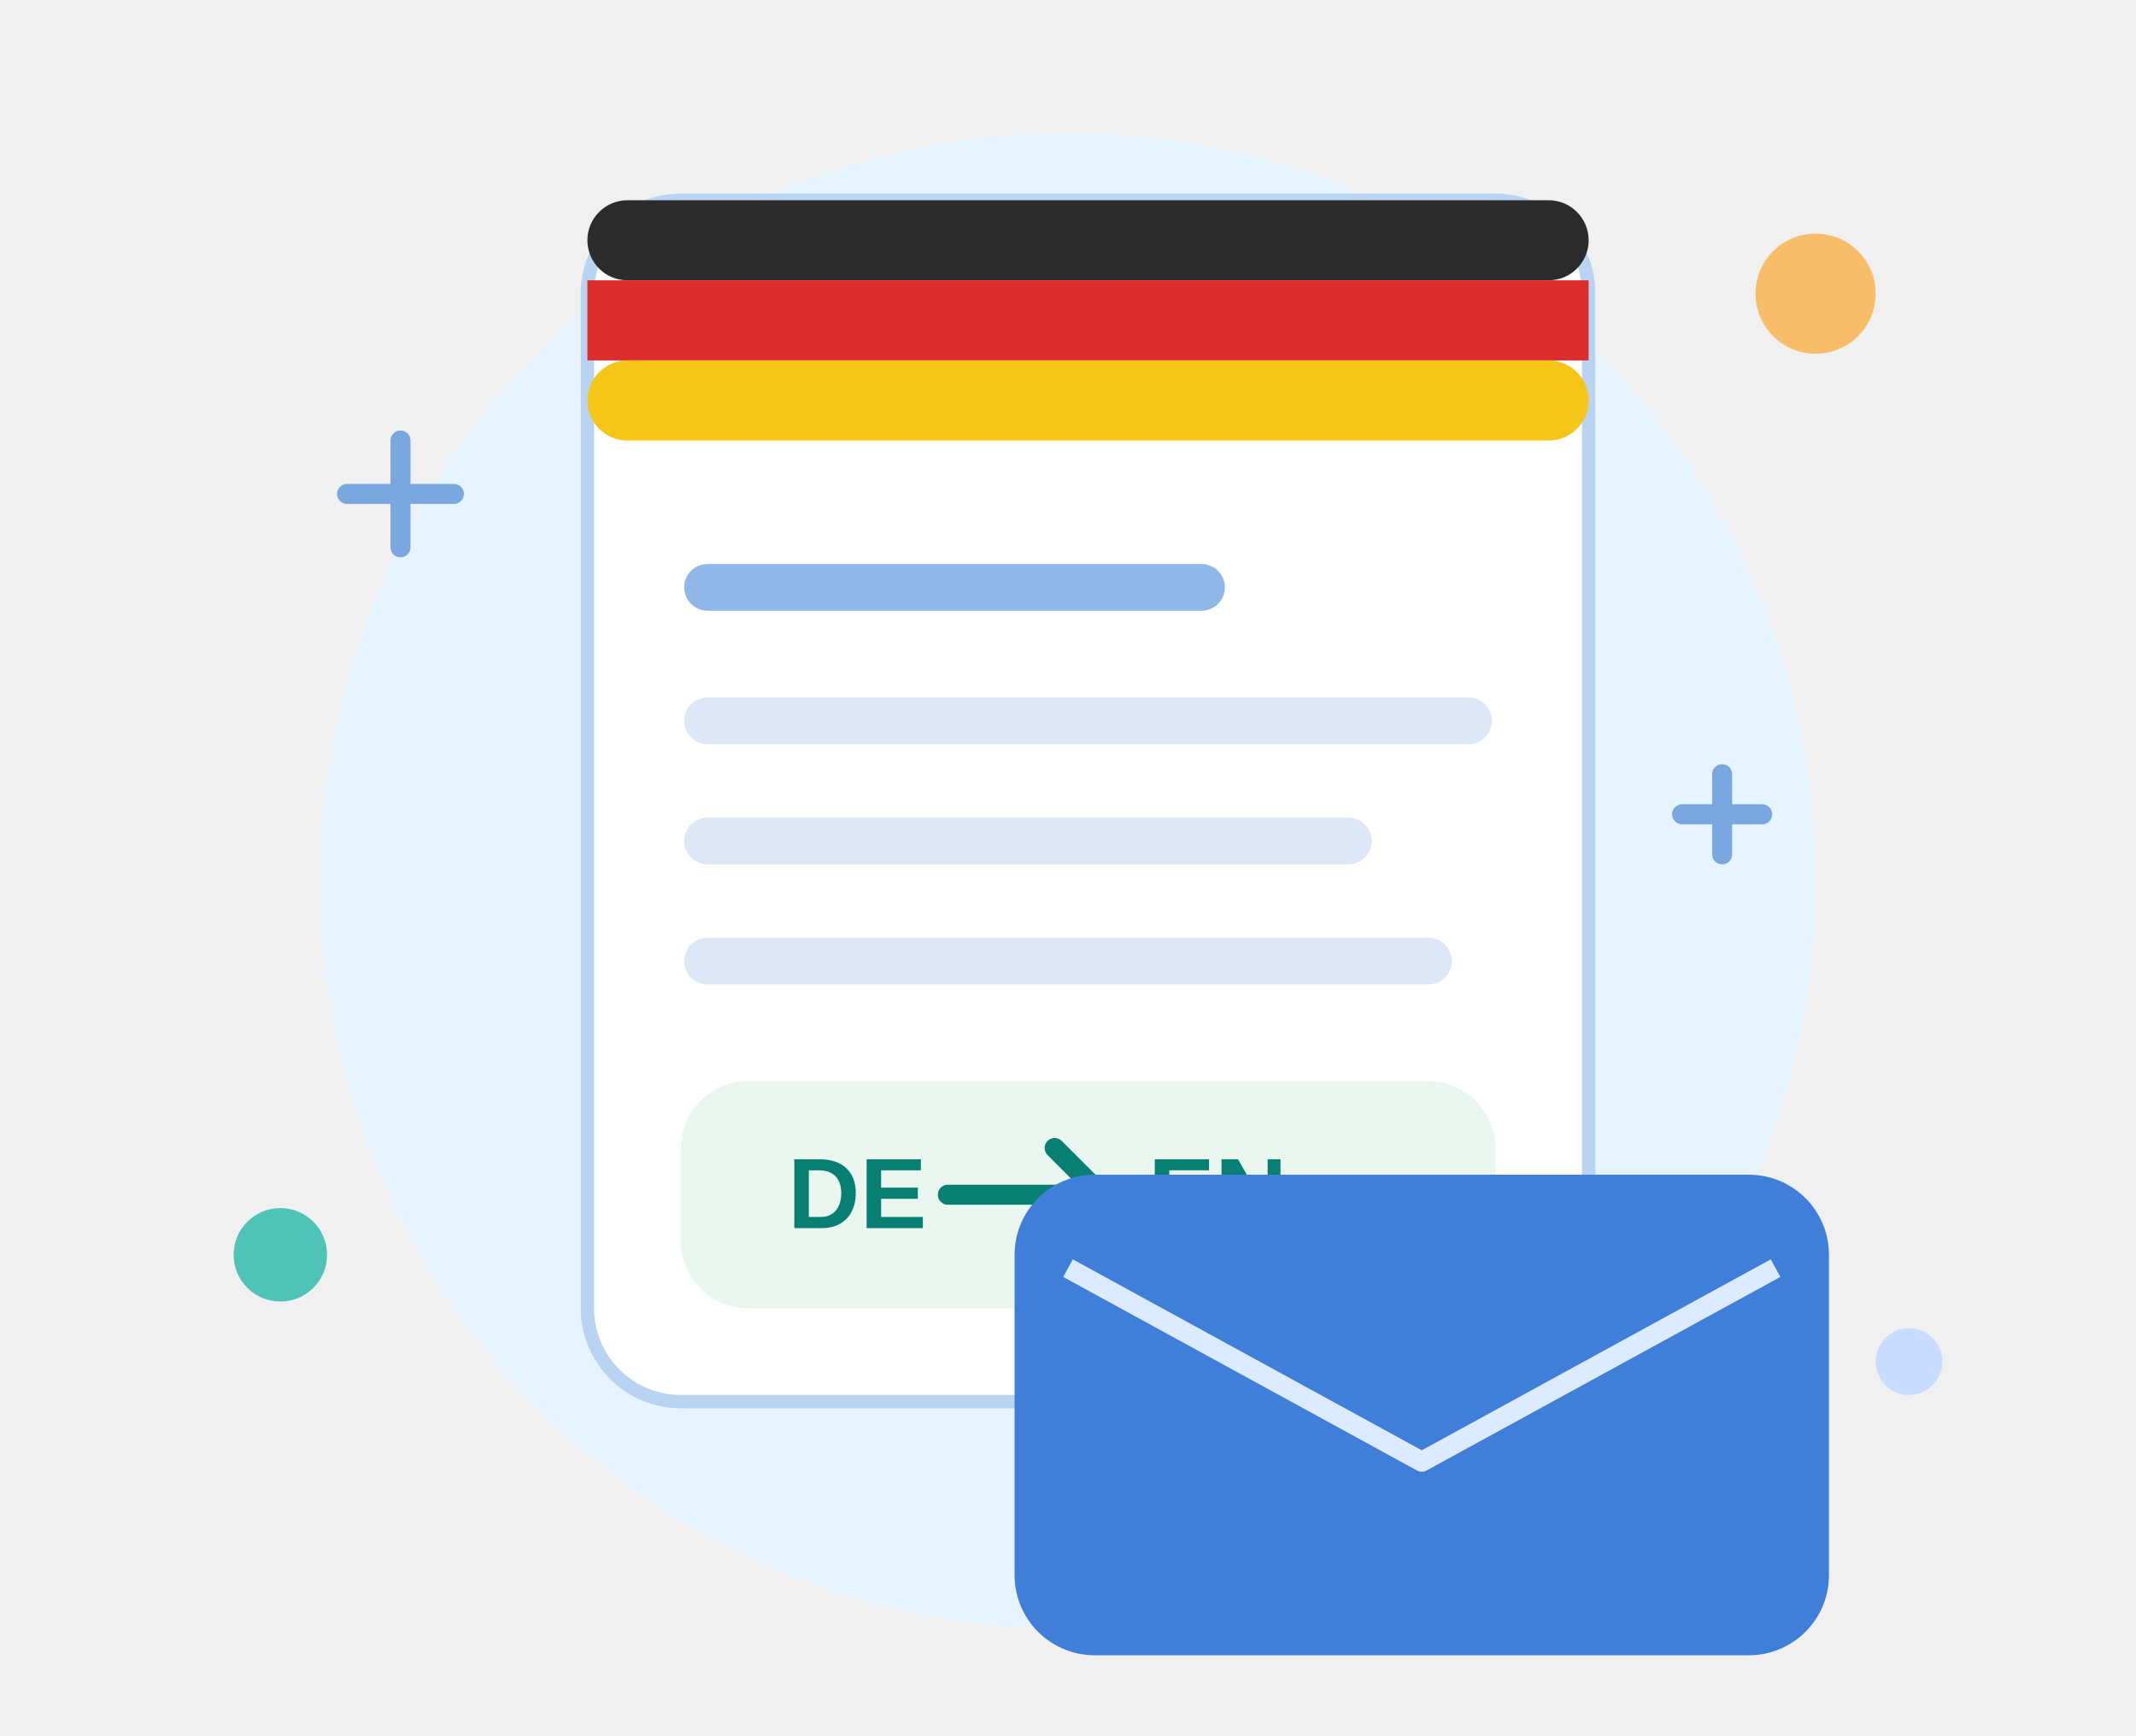
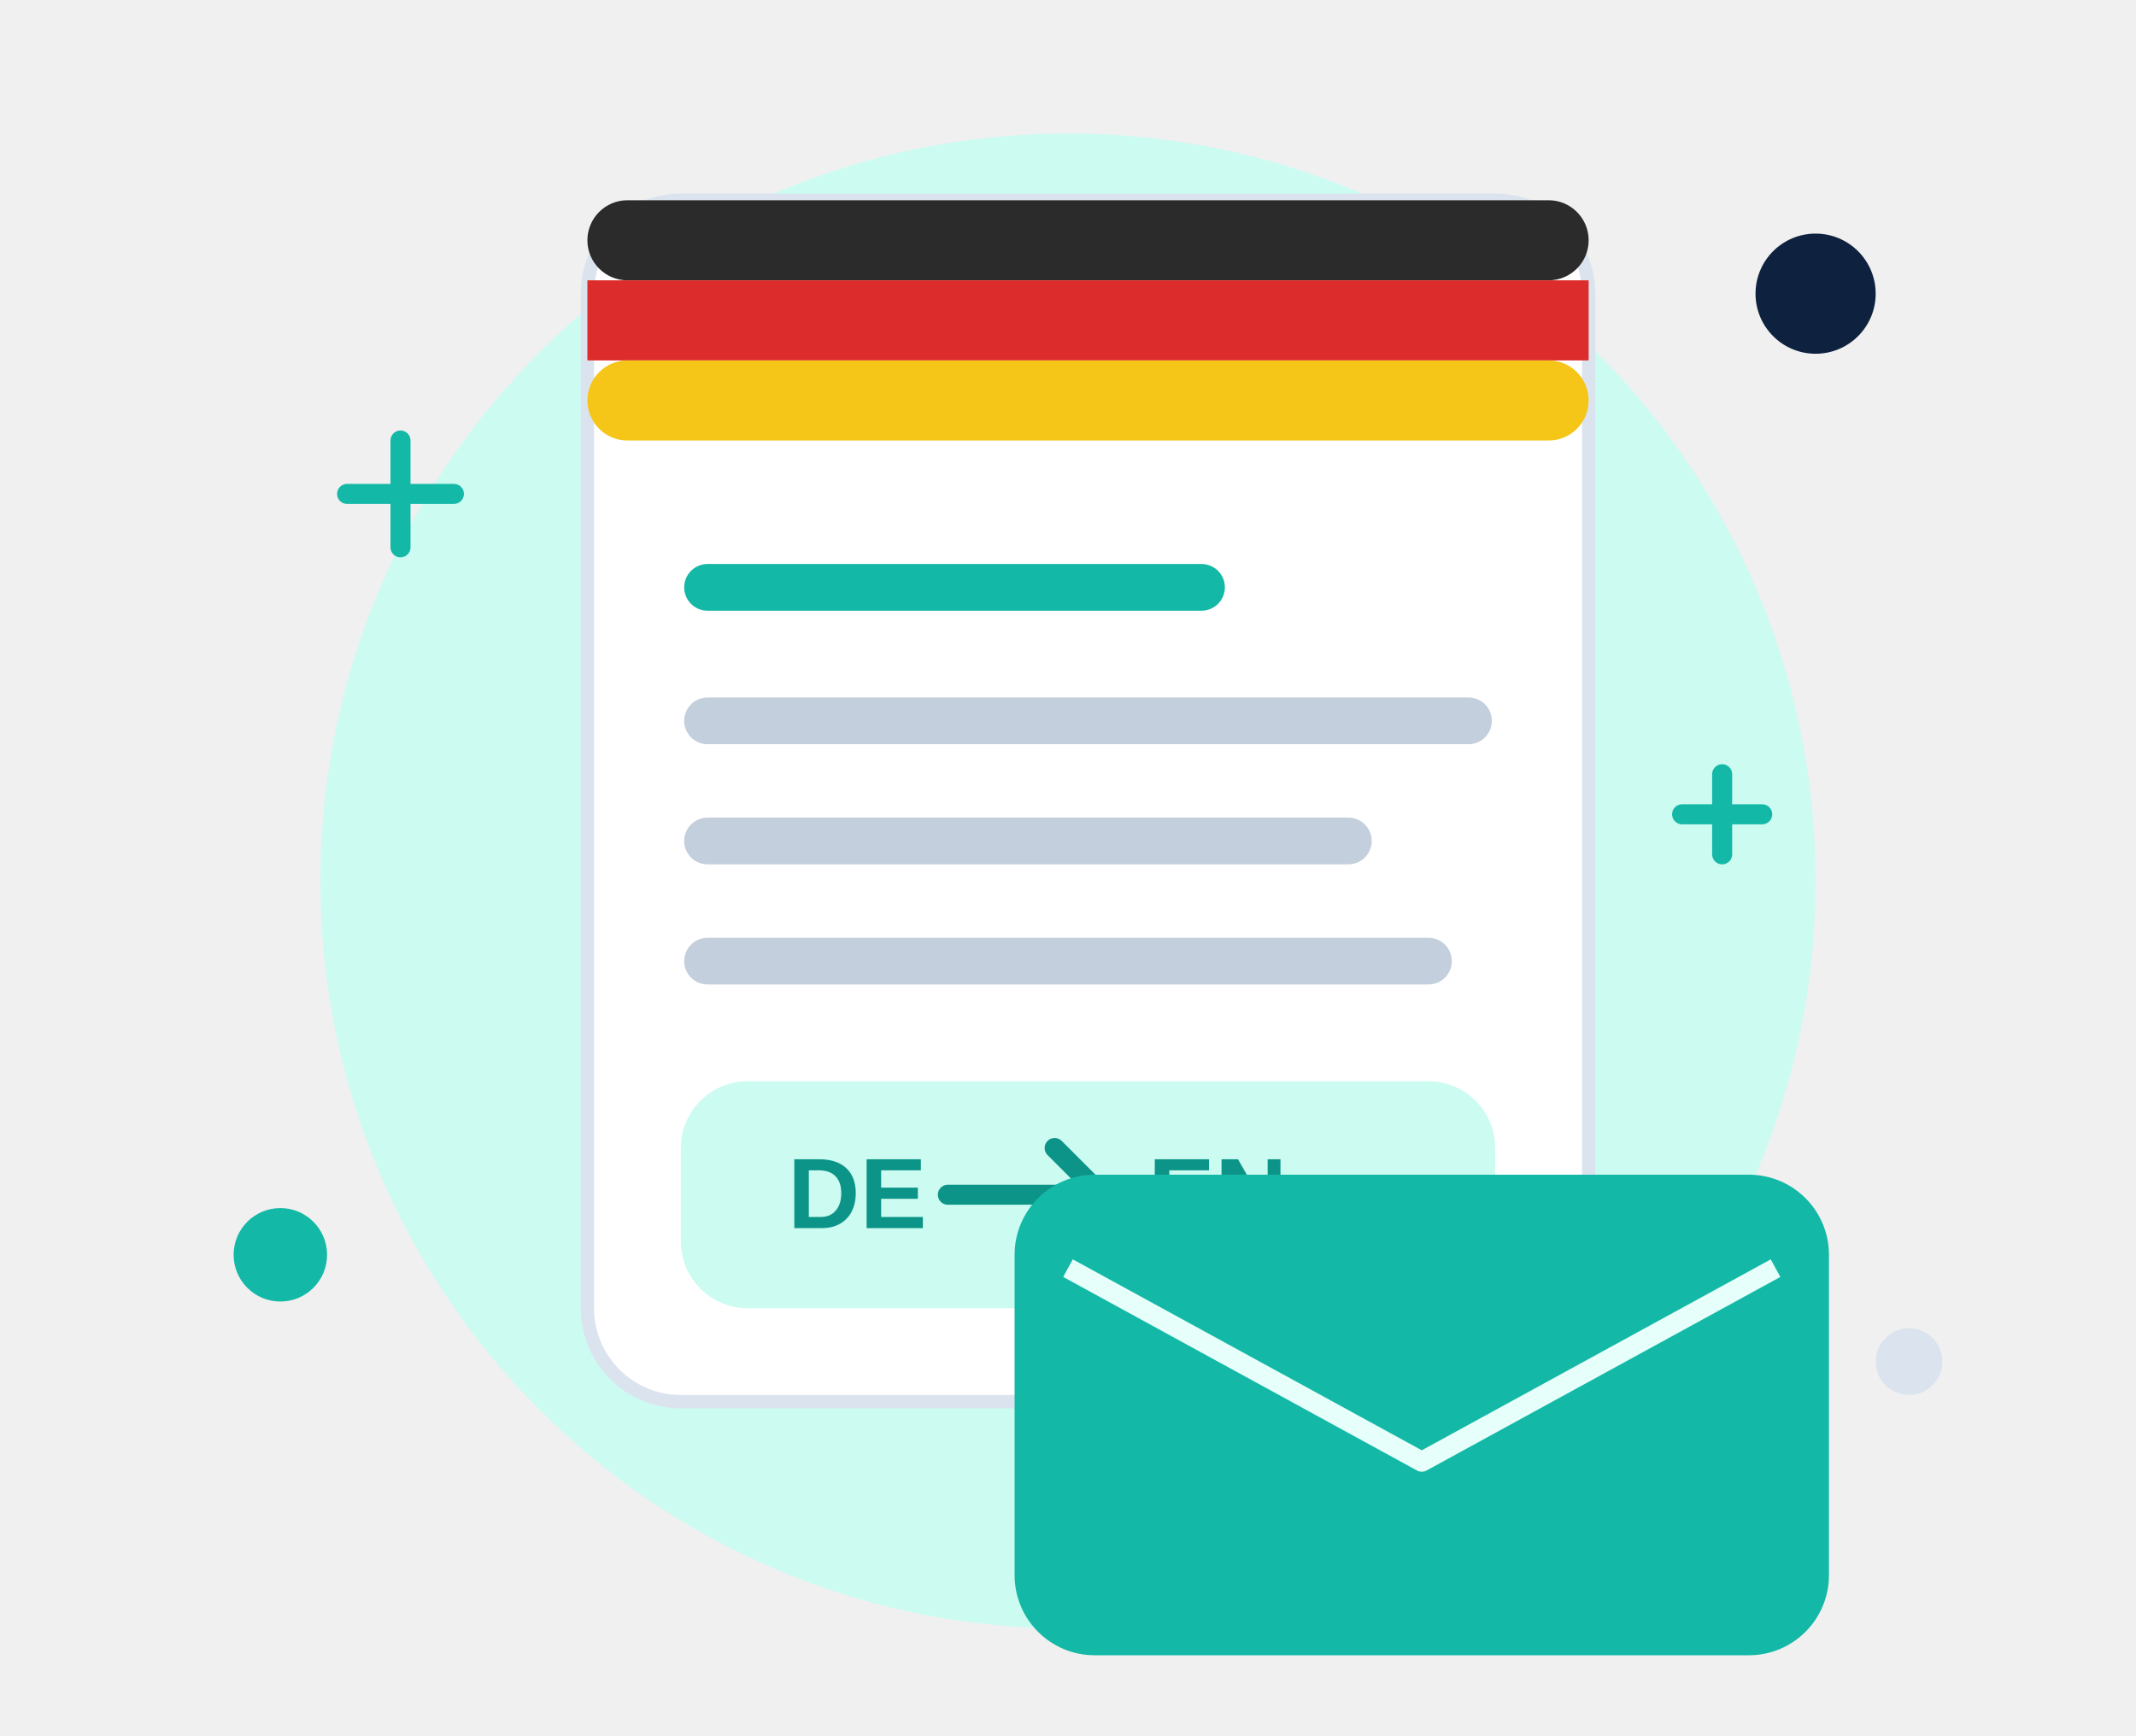
<svg xmlns="http://www.w3.org/2000/svg" viewBox="0 0 320 260" width="320" height="260" role="img" aria-label="LetterEase AI illustration">
-   <circle cx="160" cy="132" r="112" fill="#e6f4ff" />
-   <circle cx="272" cy="44" r="9" fill="#f7bd69" />
-   <circle cx="42" cy="188" r="7" fill="#4fc3b8" />
-   <circle cx="286" cy="204" r="5" fill="#c8dcff" />
+   <circle cx="160" cy="132" r="112" fill="#ccfbf1" />
+   <circle cx="272" cy="44" r="9" fill="#0e2240" />
+   <circle cx="42" cy="188" r="7" fill="#14b8a6" />
+   <circle cx="286" cy="204" r="5" fill="#dbe4ee" />
  <g class="letter-card">
-     <rect x="88" y="30" width="150" height="180" rx="14" fill="#ffffff" stroke="#b9d4f2" stroke-width="2" />
+     <rect x="88" y="30" width="150" height="180" rx="14" fill="#ffffff" stroke="#dbe4ee" stroke-width="2" />
    <rect x="88" y="30" width="150" height="12" rx="6" fill="#2b2b2b" />
    <rect x="88" y="42" width="150" height="12" fill="#dd2c2c" />
    <rect x="88" y="54" width="150" height="12" rx="6" fill="#f5c518" />
-     <path d="M106 88h74" stroke="#8fb8e8" stroke-width="7" stroke-linecap="round" />
-     <path d="M106 108h114M106 126h96M106 144h108" stroke="#dde7f5" stroke-width="7" stroke-linecap="round" />
-     <rect x="102" y="162" width="122" height="34" rx="10" fill="#e9f7f0" />
-     <text x="118" y="184" font-family="Segoe UI, Arial, sans-serif" font-size="15" font-weight="700" fill="#087f73">DE</text>
-     <path d="M142 179h22m-6-7 7 7-7 7" fill="none" stroke="#087f73" stroke-width="3" stroke-linecap="round" stroke-linejoin="round" />
-     <text x="172" y="184" font-family="Segoe UI, Arial, sans-serif" font-size="15" font-weight="700" fill="#087f73">EN</text>
+     <path d="M106 88h74" stroke="#14b8a6" stroke-width="7" stroke-linecap="round" />
+     <path d="M106 108h114M106 126h96M106 144h108" stroke="#c3cfdd" stroke-width="7" stroke-linecap="round" />
+     <rect x="102" y="162" width="122" height="34" rx="10" fill="#ccfbf1" />
+     <text x="118" y="184" font-family="Segoe UI, Arial, sans-serif" font-size="15" font-weight="700" fill="#0d9488">DE</text>
+     <path d="M142 179h22m-6-7 7 7-7 7" fill="none" stroke="#0d9488" stroke-width="3" stroke-linecap="round" stroke-linejoin="round" />
+     <text x="172" y="184" font-family="Segoe UI, Arial, sans-serif" font-size="15" font-weight="700" fill="#0d9488">EN</text>
  </g>
  <g class="envelope">
-     <rect x="152" y="176" width="122" height="72" rx="12" fill="#3f7fd9" />
-     <path d="M160 190 213 219l53-29" fill="none" stroke="#dcebff" stroke-width="3" stroke-linejoin="round" />
+     <rect x="152" y="176" width="122" height="72" rx="12" fill="#14b8a6" />
+     <path d="M160 190 213 219l53-29" fill="none" stroke="#e6fffa" stroke-width="3" stroke-linejoin="round" />
  </g>
-   <g class="sparkles" stroke="#7aa7e0" stroke-width="3" stroke-linecap="round">
+   <g class="sparkles" stroke="#14b8a6" stroke-width="3" stroke-linecap="round">
    <path d="M60 66v16m-8-8h16" />
    <path d="M258 116v12m-6-6h12" />
  </g>
</svg>
